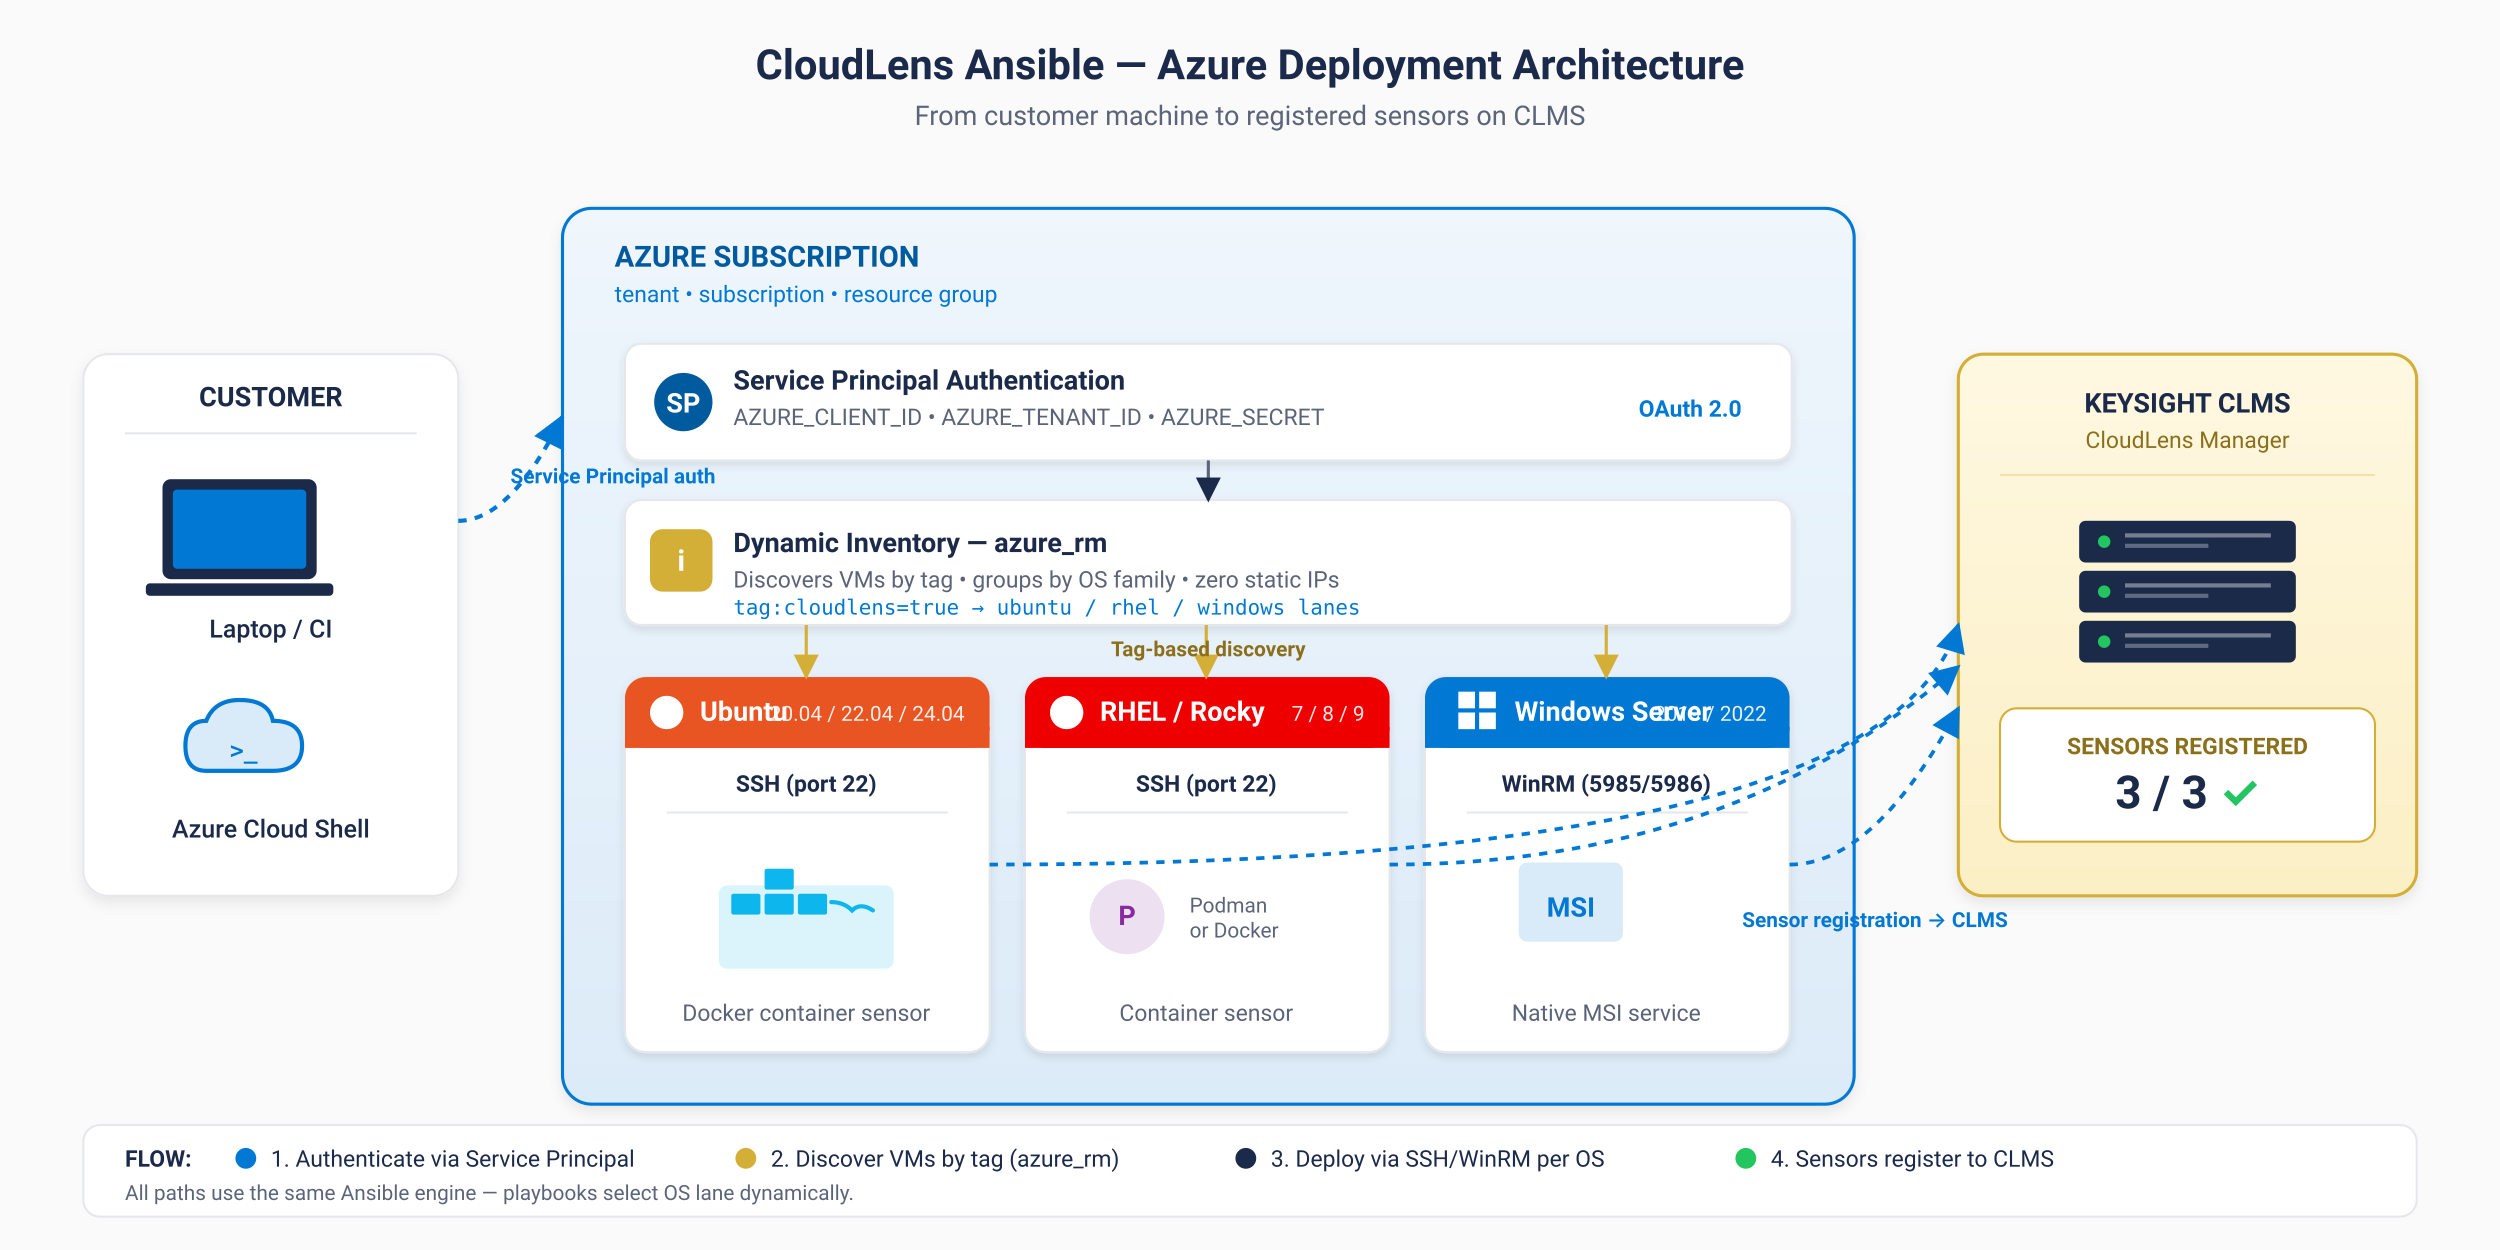
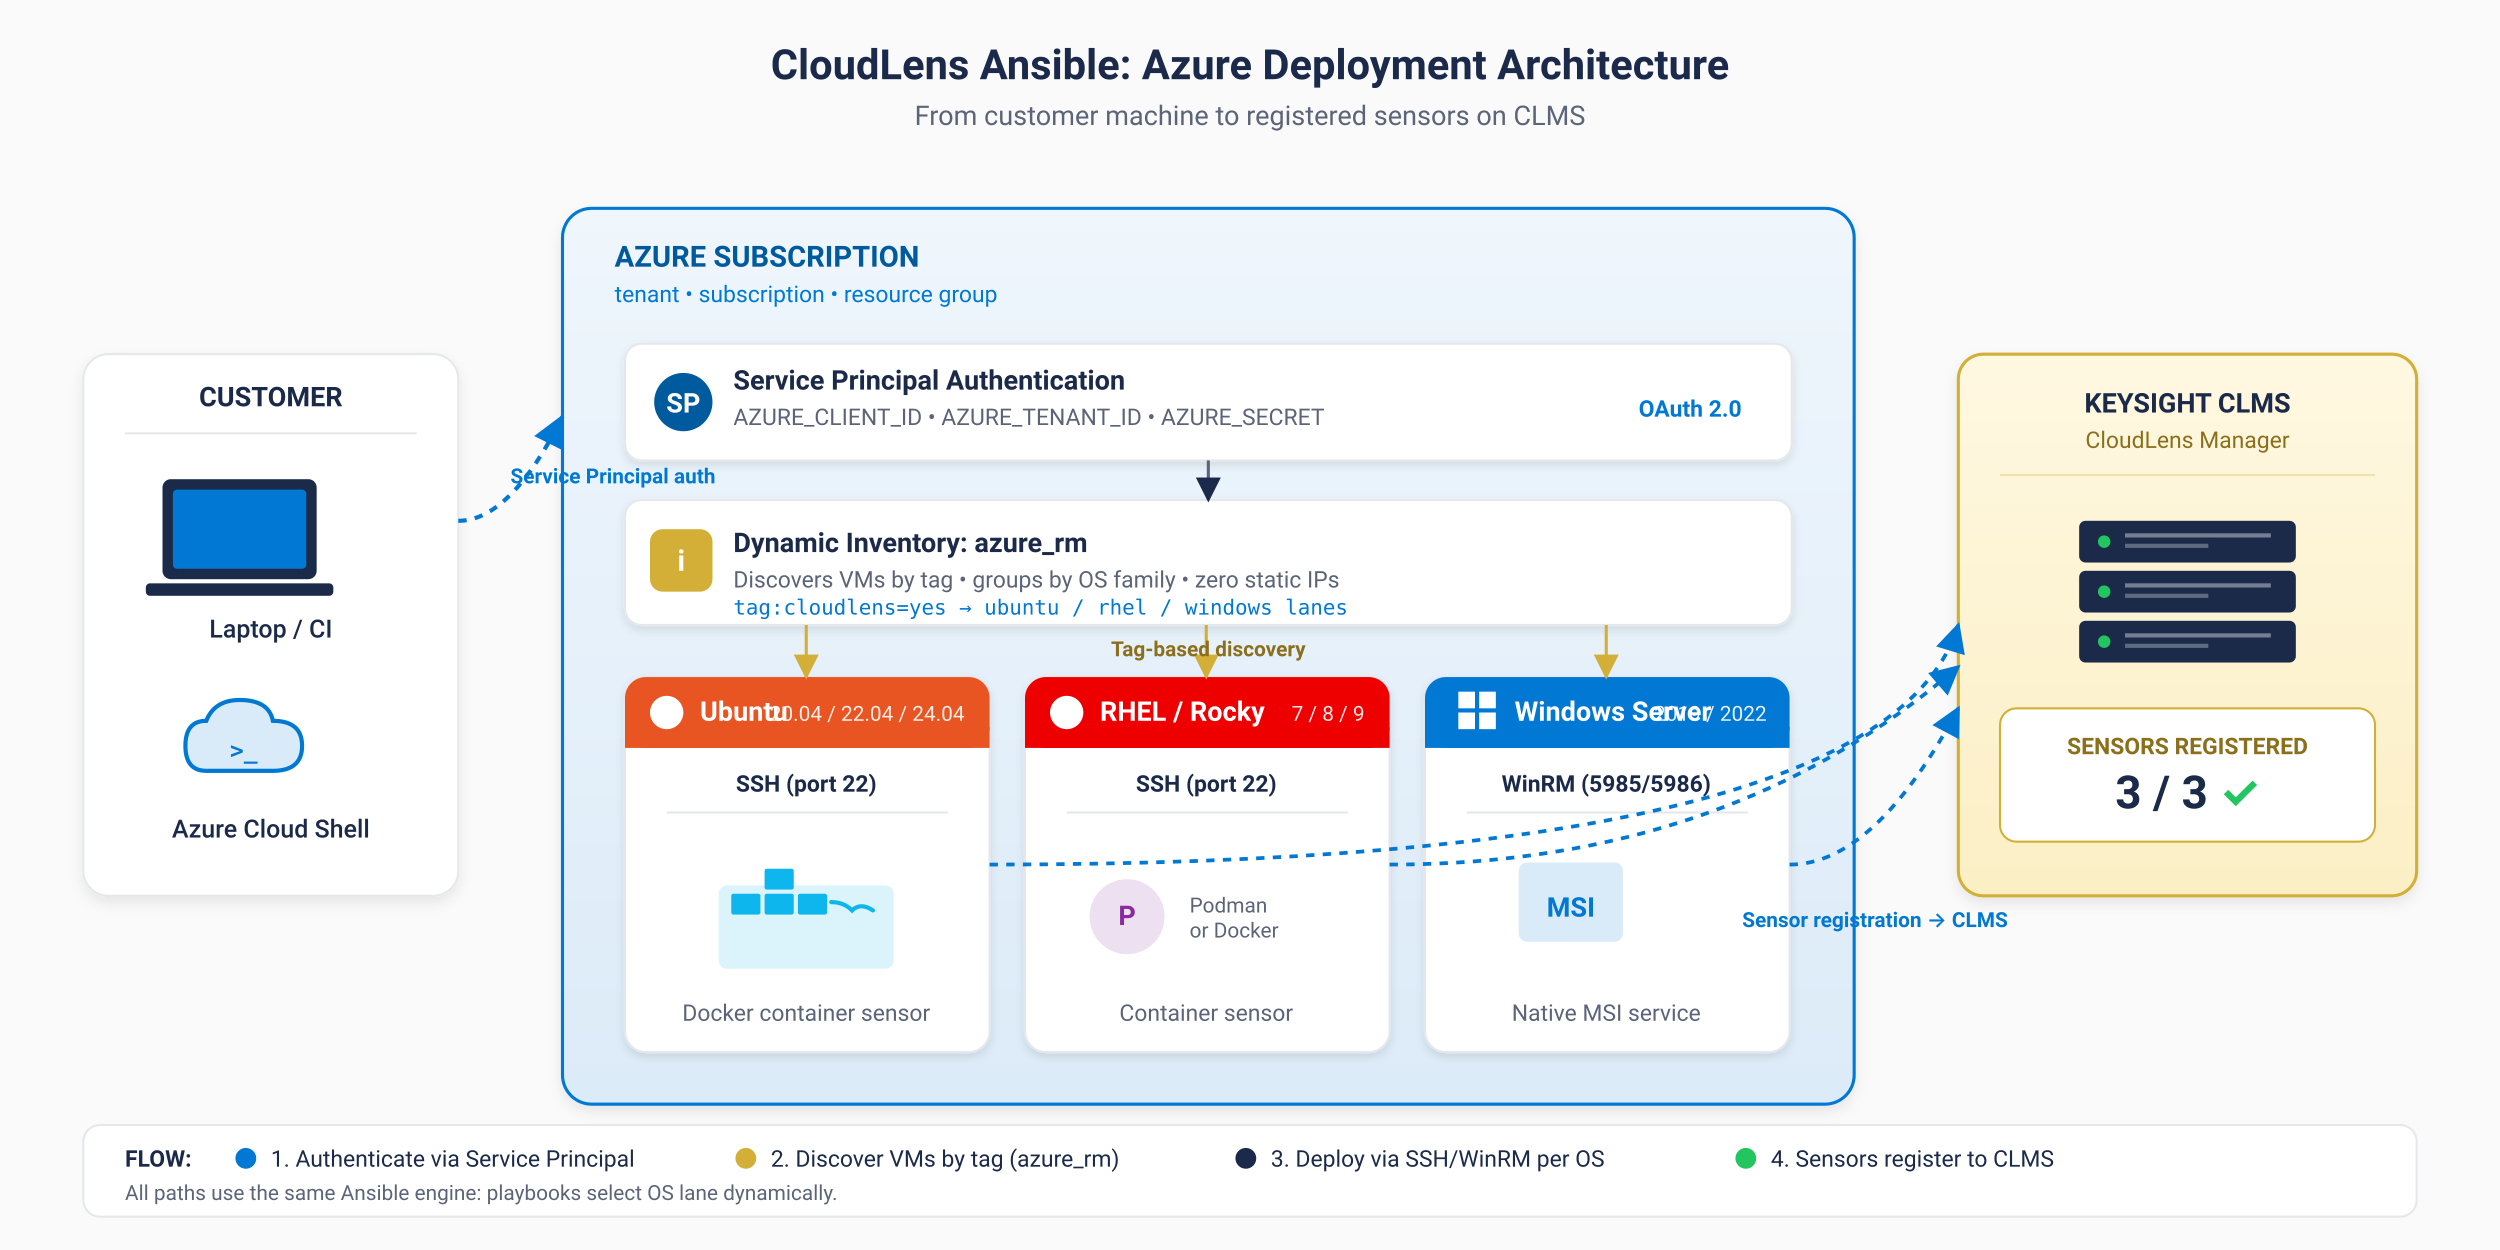
<svg xmlns="http://www.w3.org/2000/svg" viewBox="0 0 1200 600" font-family="system-ui, -apple-system, 'Segoe UI', Roboto, sans-serif" role="img" aria-labelledby="arch-title arch-desc">
  <defs>
    <style>
      .tier-box { transition: transform 0.25s ease, filter 0.25s ease; transform-box: fill-box; transform-origin: center; cursor: pointer; }
      .tier-box:hover { transform: scale(1.025); filter: brightness(1.06); }
      .lane { transition: transform 0.25s ease, filter 0.25s ease; transform-box: fill-box; transform-origin: center; cursor: pointer; }
      .lane:hover { transform: scale(1.03); filter: brightness(1.08); }
      .fadein { opacity: 1; animation: fade 0.7s ease both; }
      .fadein-1 { animation-delay: 0.05s; }
      .fadein-2 { animation-delay: 0.25s; }
      .fadein-3 { animation-delay: 0.45s; }
      .fadein-4 { animation-delay: 0.65s; }
      .fadein-5 { animation-delay: 0.85s; }
      .fadein-6 { animation-delay: 1.05s; }
      @keyframes fade { from { opacity: 0; } to { opacity: 1; } }
      .arrow-flow { stroke-dasharray: 4 4; animation: dashflow 1.4s linear infinite; }
      @keyframes dashflow { to { stroke-dashoffset: -16; } }
    </style>
    <filter id="drop-shadow" x="-10%" y="-10%" width="120%" height="120%">
      <feDropShadow stdDeviation="2" dx="0" dy="2" flood-opacity="0.1" />
    </filter>
    <filter id="soft-shadow" x="-10%" y="-10%" width="120%" height="120%">
      <feDropShadow stdDeviation="3" dx="0" dy="3" flood-opacity="0.08" />
    </filter>
    <marker id="arrow-blue" viewBox="0 0 10 10" refX="9" refY="5" markerWidth="8" markerHeight="8" orient="auto-start-reverse">
      <path d="M0,0 L10,5 L0,10 z" fill="#0078D4" />
    </marker>
    <marker id="arrow-gold" viewBox="0 0 10 10" refX="9" refY="5" markerWidth="8" markerHeight="8" orient="auto-start-reverse">
      <path d="M0,0 L10,5 L0,10 z" fill="#D4AF37" />
    </marker>
    <marker id="arrow-navy" viewBox="0 0 10 10" refX="9" refY="5" markerWidth="8" markerHeight="8" orient="auto-start-reverse">
      <path d="M0,0 L10,5 L0,10 z" fill="#1B2A4A" />
    </marker>
    <linearGradient id="azure-grad" x1="0" y1="0" x2="0" y2="1">
      <stop offset="0%" stop-color="#EFF6FC" />
      <stop offset="100%" stop-color="#DCEBF8" />
    </linearGradient>
    <linearGradient id="clms-grad" x1="0" y1="0" x2="0" y2="1">
      <stop offset="0%" stop-color="#FFF8E1" />
      <stop offset="100%" stop-color="#FBEFC5" />
    </linearGradient>
  </defs>
  <rect width="1200" height="600" fill="#FAFAFA" />
-   <text x="600" y="38" text-anchor="middle" font-size="20" font-weight="600" fill="#1B2A4A">CloudLens Ansible — Azure Deployment Architecture</text>
+   <text x="600" y="38" text-anchor="middle" font-size="20" font-weight="600" fill="#1B2A4A">CloudLens Ansible: Azure Deployment Architecture</text>
  <text x="600" y="60" text-anchor="middle" font-size="13" fill="#5B6478">From customer machine to registered sensors on CLMS</text>
  <g class="tier-box fadein fadein-1" filter="url(#soft-shadow)">
    <rect x="40" y="170" width="180" height="260" rx="12" fill="#FFFFFF" stroke="#E5E7EB" />
    <text x="130" y="195" text-anchor="middle" font-size="13" font-weight="600" fill="#1B2A4A">CUSTOMER</text>
    <line x1="60" y1="208" x2="200" y2="208" stroke="#E5E7EB" />
    <g transform="translate(78,230)">
      <rect x="0" y="0" width="74" height="48" rx="4" fill="#1B2A4A" />
      <rect x="5" y="5" width="64" height="38" rx="2" fill="#0078D4" />
      <rect x="-8" y="50" width="90" height="6" rx="2" fill="#1B2A4A" />
    </g>
    <text x="130" y="306" text-anchor="middle" font-size="12" font-weight="500" fill="#1B2A4A">Laptop / CI</text>
    <g transform="translate(85,332)">
      <path d="M14 14 Q4 14 4 26 Q4 38 14 38 L46 38 Q60 38 60 26 Q60 14 46 14 Q44 4 30 4 Q18 4 14 14 Z" fill="#0078D4" opacity="0.15" />
      <path d="M14 14 Q4 14 4 26 Q4 38 14 38 L46 38 Q60 38 60 26 Q60 14 46 14 Q44 4 30 4 Q18 4 14 14 Z" fill="none" stroke="#0078D4" stroke-width="2" />
      <text x="32" y="32" text-anchor="middle" font-size="11" font-weight="600" fill="#0078D4" font-family="SF Mono, Menlo, monospace">&gt;_</text>
    </g>
    <text x="130" y="402" text-anchor="middle" font-size="12" font-weight="500" fill="#1B2A4A">Azure Cloud Shell</text>
  </g>
  <g class="fadein fadein-2" filter="url(#soft-shadow)">
    <rect x="270" y="100" width="620" height="430" rx="14" fill="url(#azure-grad)" stroke="#0078D4" stroke-width="1.5" />
    <text x="295" y="128" font-size="14" font-weight="600" fill="#005A9E">AZURE SUBSCRIPTION</text>
    <text x="295" y="145" font-size="11" fill="#0078D4">tenant • subscription • resource group</text>
  </g>
  <g class="tier-box fadein fadein-3" filter="url(#drop-shadow)">
    <rect x="300" y="165" width="560" height="56" rx="8" fill="#FFFFFF" stroke="#E5E7EB" />
    <circle cx="328" cy="193" r="14" fill="#005A9E" />
    <text x="328" y="198" text-anchor="middle" font-size="13" font-weight="700" fill="#FFFFFF">SP</text>
    <text x="352" y="187" font-size="13" font-weight="600" fill="#1B2A4A">Service Principal Authentication</text>
    <text x="352" y="204" font-size="11" fill="#5B6478">AZURE_CLIENT_ID • AZURE_TENANT_ID • AZURE_SECRET</text>
    <text x="836" y="200" text-anchor="end" font-size="11" fill="#0078D4" font-weight="600">OAuth 2.0</text>
  </g>
  <g class="tier-box fadein fadein-4" filter="url(#drop-shadow)">
    <rect x="300" y="240" width="560" height="60" rx="8" fill="#FFFFFF" stroke="#E5E7EB" />
    <g transform="translate(312,254)">
      <rect width="30" height="30" rx="6" fill="#D4AF37" />
      <text x="15" y="20" text-anchor="middle" font-size="14" font-weight="700" fill="#FFFFFF">i</text>
    </g>
-     <text x="352" y="265" font-size="13" font-weight="600" fill="#1B2A4A">Dynamic Inventory — azure_rm</text>
+     <text x="352" y="265" font-size="13" font-weight="600" fill="#1B2A4A">Dynamic Inventory: azure_rm</text>
    <text x="352" y="282" font-size="11" fill="#5B6478">Discovers VMs by tag • groups by OS family • zero static IPs</text>
-     <text x="352" y="295" font-size="10" font-family="SF Mono, Menlo, monospace" fill="#0078D4">tag:cloudlens=true → ubuntu / rhel / windows lanes</text>
+     <text x="352" y="295" font-size="10" font-family="SF Mono, Menlo, monospace" fill="#0078D4">tag:cloudlens=yes → ubuntu / rhel / windows lanes</text>
  </g>
  <g>
    <g class="lane fadein fadein-5" filter="url(#drop-shadow)">
      <rect x="300" y="325" width="175" height="180" rx="10" fill="#FFFFFF" stroke="#E5E7EB" />
      <rect x="300" y="325" width="175" height="34" rx="10" fill="#E95420" />
      <rect x="300" y="349" width="175" height="10" fill="#E95420" />
      <circle cx="320" cy="342" r="8" fill="#FFFFFF" />
      <text x="336" y="346" font-size="13" font-weight="600" fill="#FFFFFF">Ubuntu</text>
      <text x="463" y="346" text-anchor="end" font-size="10" fill="#FFFFFF" opacity="0.9">20.04 / 22.04 / 24.04</text>
      <text x="387" y="380" text-anchor="middle" font-size="11" font-weight="600" fill="#1B2A4A">SSH (port 22)</text>
      <line x1="320" y1="390" x2="455" y2="390" stroke="#E5E7EB" />
      <g transform="translate(345,405)">
        <rect x="0" y="20" width="84" height="40" rx="4" fill="#0DB7ED" opacity="0.15" />
        <g fill="#0DB7ED">
          <rect x="6" y="24" width="14" height="10" rx="1" />
          <rect x="22" y="24" width="14" height="10" rx="1" />
          <rect x="38" y="24" width="14" height="10" rx="1" />
          <rect x="22" y="12" width="14" height="10" rx="1" />
        </g>
        <path d="M54 28 Q60 28 64 32 Q68 28 74 32" fill="none" stroke="#0DB7ED" stroke-width="2" stroke-linecap="round" />
      </g>
      <text x="387" y="490" text-anchor="middle" font-size="11" fill="#5B6478">Docker container sensor</text>
    </g>
    <g class="lane fadein fadein-5" filter="url(#drop-shadow)">
      <rect x="492" y="325" width="175" height="180" rx="10" fill="#FFFFFF" stroke="#E5E7EB" />
      <rect x="492" y="325" width="175" height="34" rx="10" fill="#EE0000" />
      <rect x="492" y="349" width="175" height="10" fill="#EE0000" />
      <circle cx="512" cy="342" r="8" fill="#FFFFFF" />
      <text x="528" y="346" font-size="13" font-weight="600" fill="#FFFFFF">RHEL / Rocky</text>
      <text x="655" y="346" text-anchor="end" font-size="10" fill="#FFFFFF" opacity="0.9">7 / 8 / 9</text>
      <text x="579" y="380" text-anchor="middle" font-size="11" font-weight="600" fill="#1B2A4A">SSH (port 22)</text>
      <line x1="512" y1="390" x2="647" y2="390" stroke="#E5E7EB" />
      <g transform="translate(521,408)">
        <circle cx="20" cy="32" r="18" fill="#892CA0" opacity="0.15" />
        <text x="20" y="36" text-anchor="middle" font-size="13" font-weight="700" fill="#892CA0">P</text>
        <text x="50" y="30" font-size="10" fill="#5B6478">Podman</text>
        <text x="50" y="42" font-size="10" fill="#5B6478">or Docker</text>
      </g>
      <text x="579" y="490" text-anchor="middle" font-size="11" fill="#5B6478">Container sensor</text>
    </g>
    <g class="lane fadein fadein-5" filter="url(#drop-shadow)">
      <rect x="684" y="325" width="175" height="180" rx="10" fill="#FFFFFF" stroke="#E5E7EB" />
      <rect x="684" y="325" width="175" height="34" rx="10" fill="#0078D4" />
      <rect x="684" y="349" width="175" height="10" fill="#0078D4" />
      <g transform="translate(700,332)">
        <rect x="0" y="0" width="8" height="8" fill="#FFFFFF" />
        <rect x="10" y="0" width="8" height="8" fill="#FFFFFF" />
        <rect x="0" y="10" width="8" height="8" fill="#FFFFFF" />
        <rect x="10" y="10" width="8" height="8" fill="#FFFFFF" />
      </g>
      <text x="727" y="346" font-size="13" font-weight="600" fill="#FFFFFF">Windows Server</text>
      <text x="848" y="346" text-anchor="end" font-size="10" fill="#FFFFFF" opacity="0.9">2019 / 2022</text>
      <text x="771" y="380" text-anchor="middle" font-size="11" font-weight="600" fill="#1B2A4A">WinRM (5985/5986)</text>
      <line x1="704" y1="390" x2="839" y2="390" stroke="#E5E7EB" />
      <g transform="translate(729,408)">
        <rect x="0" y="6" width="50" height="38" rx="4" fill="#0078D4" opacity="0.15" />
        <text x="25" y="32" text-anchor="middle" font-size="13" font-weight="700" fill="#0078D4">MSI</text>
      </g>
      <text x="771" y="490" text-anchor="middle" font-size="11" fill="#5B6478">Native MSI service</text>
    </g>
  </g>
  <g class="tier-box fadein fadein-6" filter="url(#soft-shadow)">
    <rect x="940" y="170" width="220" height="260" rx="12" fill="url(#clms-grad)" stroke="#D4AF37" stroke-width="1.5" />
    <text x="1050" y="198" text-anchor="middle" font-size="13" font-weight="700" fill="#1B2A4A">KEYSIGHT CLMS</text>
    <text x="1050" y="215" text-anchor="middle" font-size="11" fill="#8B6F1C">CloudLens Manager</text>
    <line x1="960" y1="228" x2="1140" y2="228" stroke="#D4AF37" opacity="0.3" />
    <g transform="translate(998,250)">
      <rect x="0" y="0" width="104" height="20" rx="3" fill="#1B2A4A" />
      <circle cx="12" cy="10" r="3" fill="#22C55E" />
      <rect x="22" y="6" width="70" height="2" fill="#FFFFFF" opacity="0.4" />
      <rect x="22" y="11" width="40" height="2" fill="#FFFFFF" opacity="0.3" />
      <rect x="0" y="24" width="104" height="20" rx="3" fill="#1B2A4A" />
      <circle cx="12" cy="34" r="3" fill="#22C55E" />
      <rect x="22" y="30" width="70" height="2" fill="#FFFFFF" opacity="0.4" />
      <rect x="22" y="35" width="40" height="2" fill="#FFFFFF" opacity="0.3" />
      <rect x="0" y="48" width="104" height="20" rx="3" fill="#1B2A4A" />
      <circle cx="12" cy="58" r="3" fill="#22C55E" />
      <rect x="22" y="54" width="70" height="2" fill="#FFFFFF" opacity="0.4" />
      <rect x="22" y="59" width="40" height="2" fill="#FFFFFF" opacity="0.3" />
    </g>
    <g transform="translate(960,340)">
      <rect width="180" height="64" rx="8" fill="#FFFFFF" stroke="#D4AF37" />
      <text x="90" y="22" text-anchor="middle" font-size="11" font-weight="600" fill="#8B6F1C">SENSORS REGISTERED</text>
      <text x="90" y="48" text-anchor="middle" font-size="22" font-weight="700" fill="#1B2A4A">3 / 3 <tspan fill="#22C55E">✓</tspan>
      </text>
    </g>
  </g>
  <g>
    <path class="arrow-flow" d="M220 250 Q245 250 270 200" fill="none" stroke="#0078D4" stroke-width="2" marker-end="url(#arrow-blue)" />
    <text x="245" y="232" font-size="10" font-weight="600" fill="#0078D4">Service Principal auth</text>
  </g>
  <path d="M580 221 L580 240" stroke="#5B6478" stroke-width="1.5" marker-end="url(#arrow-navy)" fill="none" />
  <g stroke="#D4AF37" stroke-width="1.5" fill="none">
    <path d="M387 300 L387 325" marker-end="url(#arrow-gold)" />
    <path d="M579 300 L579 325" marker-end="url(#arrow-gold)" />
    <path d="M771 300 L771 325" marker-end="url(#arrow-gold)" />
  </g>
  <text x="580" y="315" text-anchor="middle" font-size="10" font-weight="600" fill="#8B6F1C">Tag-based discovery</text>
  <g stroke="#22C55E" stroke-width="1.8" fill="none">
    <path class="arrow-flow" d="M475 415 Q905 415 940 300" marker-end="url(#arrow-blue)" stroke="#0078D4" />
    <path class="arrow-flow" d="M667 415 Q830 415 940 320" marker-end="url(#arrow-blue)" stroke="#0078D4" />
    <path class="arrow-flow" d="M859 415 Q900 415 940 340" marker-end="url(#arrow-blue)" stroke="#0078D4" />
  </g>
  <text x="900" y="445" text-anchor="middle" font-size="10" font-weight="600" fill="#0078D4">Sensor registration → CLMS</text>
  <g transform="translate(40,540)">
    <rect width="1120" height="44" rx="8" fill="#FFFFFF" stroke="#E5E7EB" />
    <text x="20" y="20" font-size="11" font-weight="600" fill="#1B2A4A">FLOW:</text>
    <circle cx="78" cy="16" r="5" fill="#0078D4" />
    <text x="90" y="20" font-size="11" fill="#1B2A4A">1. Authenticate via Service Principal</text>
    <circle cx="318" cy="16" r="5" fill="#D4AF37" />
    <text x="330" y="20" font-size="11" fill="#1B2A4A">2. Discover VMs by tag (azure_rm)</text>
    <circle cx="558" cy="16" r="5" fill="#1B2A4A" />
    <text x="570" y="20" font-size="11" fill="#1B2A4A">3. Deploy via SSH/WinRM per OS</text>
    <circle cx="798" cy="16" r="5" fill="#22C55E" />
    <text x="810" y="20" font-size="11" fill="#1B2A4A">4. Sensors register to CLMS</text>
-     <text x="20" y="36" font-size="10" fill="#5B6478">All paths use the same Ansible engine — playbooks select OS lane dynamically.</text>
+     <text x="20" y="36" font-size="10" fill="#5B6478">All paths use the same Ansible engine: playbooks select OS lane dynamically.</text>
  </g>
</svg>
